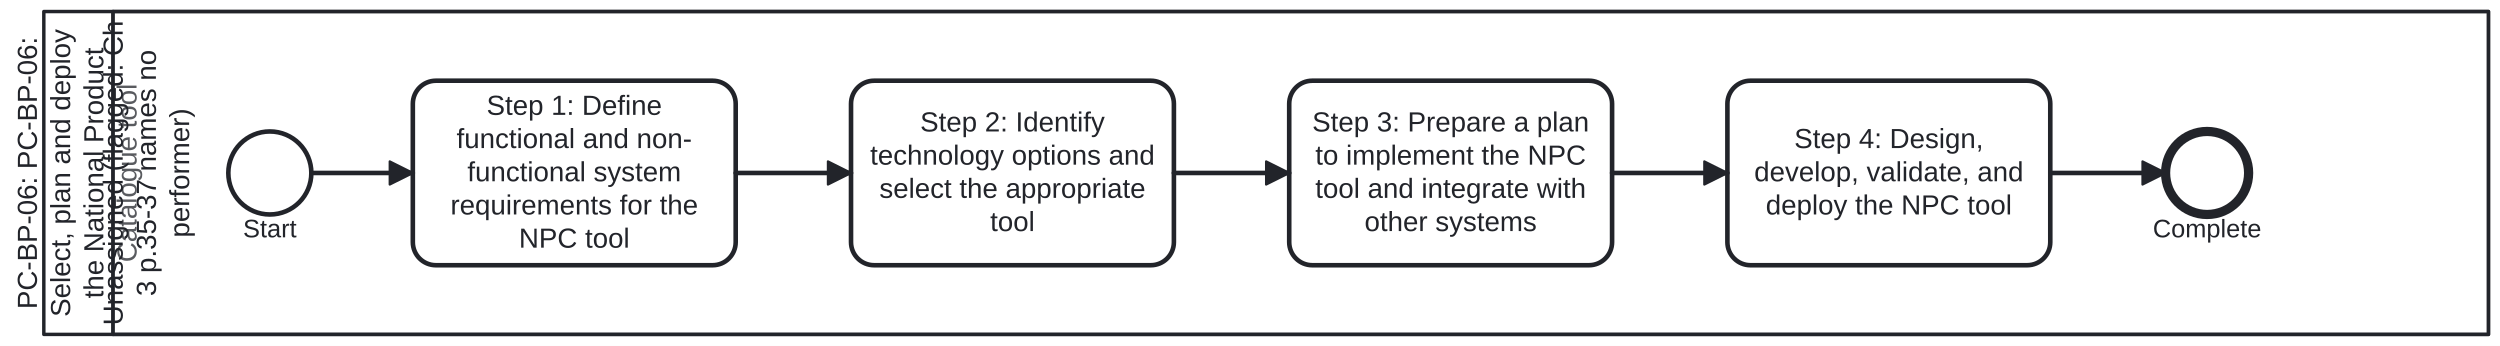
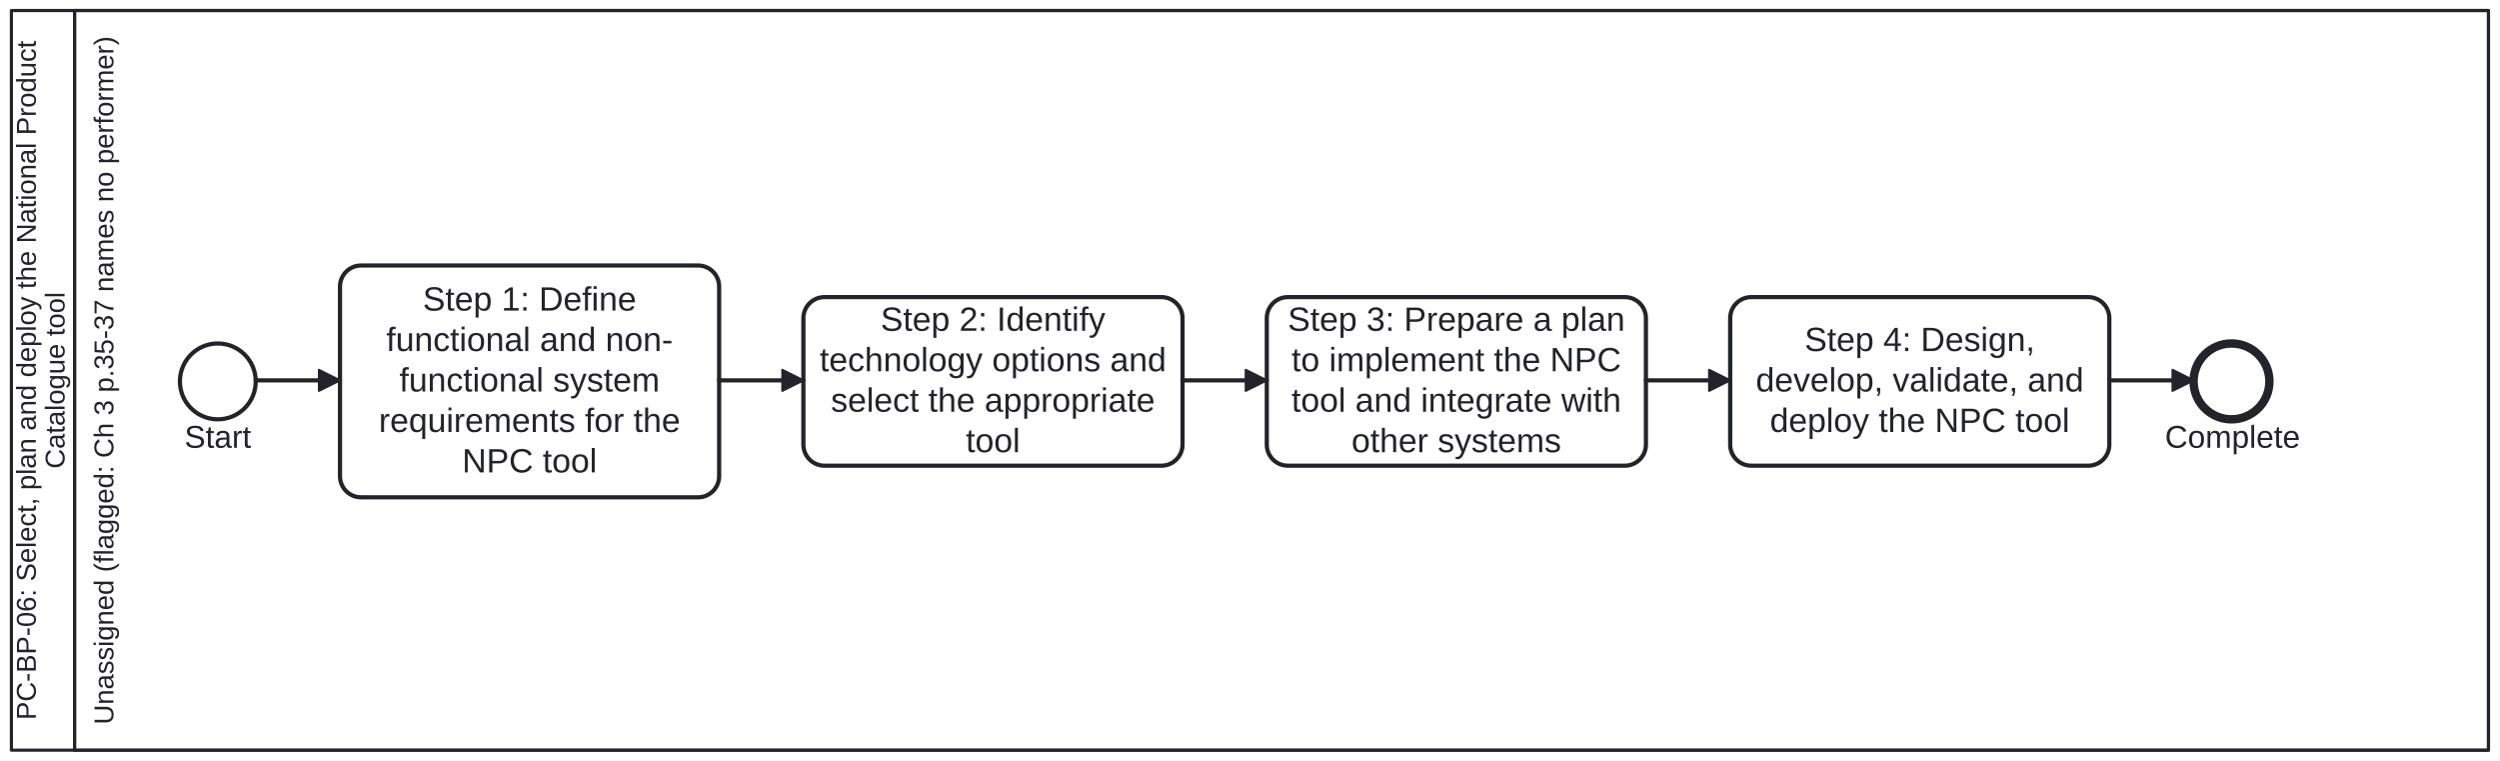
- <svg xmlns="http://www.w3.org/2000/svg" width="100%" style="max-width:100%;height:auto" viewBox="81 55 1084 150" version="1.1">
-   <rect x="81" y="55" width="1084" height="150" fill="#ffffff" />
+ <svg xmlns="http://www.w3.org/2000/svg" width="100%" style="max-width:100%;height:auto" viewBox="94.588 55 1186.412 361" version="1.1">
+   <rect x="94.588" y="55" width="1186.412" height="361" fill="#ffffff" />
  <g class="djs-group">
    <g class="djs-element djs-shape" data-element-id="Participant_PC_BP_06" style="display: block;" transform="matrix(1 0 0 1 100 60)">
      <g class="djs-visual">
-         <rect x="0" y="0" width="1060" height="140" rx="0" ry="0" style="stroke-linecap: round; stroke-linejoin: round; stroke: rgb(34, 36, 42); stroke-width: 1.5px; fill: white; fill-opacity: 0.95;" />
-         <path style="fill: none; stroke-linecap: round; stroke-linejoin: round; stroke: rgb(34, 36, 42); stroke-width: 1.5px;" d="M30,0L30,140" />
-         <text lineHeight="1.2" class="djs-label" style="font-family: Arial, sans-serif; font-size: 12px; font-weight: normal; fill: rgb(34, 36, 42);" transform="matrix(-1.83697e-16 -1 1 -1.83697e-16 0 140)">
-           <tspan x="10.981" y="-3">PC-BP-06: PC-BP-06: </tspan>
-           <tspan x="7.621" y="11.4">Select, plan and deploy </tspan>
-           <tspan x="15.634" y="25.8">the National Product </tspan>
-           <tspan x="31.305" y="40.2">Catalogue tool</tspan>
+         <rect x="0" y="0" width="1176" height="351" rx="0" ry="0" style="stroke-linecap: round; stroke-linejoin: round; stroke: rgb(34, 36, 42); stroke-width: 1.5px; fill: white; fill-opacity: 0.95;" />
+         <path style="fill: none; stroke-linecap: round; stroke-linejoin: round; stroke: rgb(34, 36, 42); stroke-width: 1.5px;" d="M30,0L30,351" />
+         <text lineHeight="1.05" class="djs-label" transform="matrix(-1.83697e-16 -1 1 -1.83697e-16 0 351)" style="font-family: Arial, sans-serif; font-size: 13px; font-weight: normal; fill: rgb(34, 36, 42);">
+           <tspan x="14.349" y="11.588">PC-BP-06: Select, plan and deploy the National Product </tspan>
+           <tspan x="133.58" y="25.238">Catalogue tool</tspan>
        </text>
      </g>
-       <rect class="djs-hit djs-hit-all" x="0" y="0" width="1060" height="140" style="fill: none; stroke-opacity: 0; stroke: white; stroke-width: 15px;" />
+       <rect class="djs-hit djs-hit-all" x="0" y="0" width="1176" height="351" style="fill: none; stroke-opacity: 0; stroke: white; stroke-width: 15px;" />
    </g>
    <g class="djs-children">
      <g class="djs-group">
        <g class="djs-element djs-shape" data-element-id="Lane_1" style="display: block;" transform="matrix(1 0 0 1 130 60)">
          <g class="djs-visual">
-             <rect x="0" y="0" width="1030" height="140" rx="0" ry="0" style="stroke-linecap: round; stroke-linejoin: round; stroke: rgb(34, 36, 42); stroke-width: 1.5px; fill: white; fill-opacity: 0.25;" />
-             <text lineHeight="1.2" class="djs-label" style="font-family: Arial, sans-serif; font-size: 12px; font-weight: normal; fill: rgb(34, 36, 42);" transform="matrix(-1.83697e-16 -1 1 -1.83697e-16 0 140)">
-               <tspan x="3.959" y="4.2">Unassigned (flagged: Ch </tspan>
-               <tspan x="16.63" y="18.6">3 p.35-37 names no </tspan>
-               <tspan x="41.995" y="33">performer)</tspan>
+             <rect x="0" y="0" width="1146" height="351" rx="0" ry="0" style="stroke-linecap: round; stroke-linejoin: round; stroke: rgb(34, 36, 42); stroke-width: 1.5px; fill: white; fill-opacity: 0.25;" />
+             <text lineHeight="1.05" class="djs-label" transform="matrix(-1.83697e-16 -1 1 -1.83697e-16 0 351)" style="font-family: Arial, sans-serif; font-size: 13px; font-weight: normal; fill: rgb(34, 36, 42);">
+               <tspan x="12.188" y="18.413">Unassigned (flagged: Ch 3 p.35-37 names no performer)</tspan>
            </text>
          </g>
-           <rect class="djs-hit djs-hit-all" x="0" y="0" width="1030" height="140" style="fill: none; stroke-opacity: 0; stroke: white; stroke-width: 15px;" />
+           <rect class="djs-hit djs-hit-all" x="0" y="0" width="1146" height="351" style="fill: none; stroke-opacity: 0; stroke: white; stroke-width: 15px;" />
        </g>
      </g>
      <g class="djs-group">
-         <g class="djs-element djs-shape" data-element-id="StartEvent_1" style="display: block;" transform="matrix(1 0 0 1 180 112)">
+         <g class="djs-element djs-shape" data-element-id="StartEvent_1" style="display: block;" transform="matrix(1 0 0 1 180 218)">
          <g class="djs-visual">
            <circle cx="18" cy="18" r="18" style="stroke-linecap: round; stroke-linejoin: round; stroke: rgb(34, 36, 42); stroke-width: 2px; fill: white; fill-opacity: 0.95;" />
          </g>
          <rect class="djs-hit djs-hit-all" x="0" y="0" width="36" height="36" style="fill: none; stroke-opacity: 0; stroke: white; stroke-width: 15px;" />
        </g>
      </g>
      <g class="djs-group">
-         <g class="djs-element djs-shape" data-element-id="StartEvent_1_label" style="display: block;" transform="matrix(1 0 0 1 186 148)">
+         <g class="djs-element djs-shape" data-element-id="StartEvent_1_label" style="display: block;" transform="matrix(1 0 0 1 182 254)">
          <g class="djs-visual">
-             <text lineHeight="1.2" class="djs-label" style="font-family: Arial, sans-serif; font-size: 11px; font-weight: normal; fill: rgb(34, 36, 42);">
-               <tspan x="0.385" y="9.9">Start</tspan>
+             <text lineHeight="1.2" class="djs-label" style="font-family: Arial, sans-serif; font-size: 15px; font-weight: normal; fill: rgb(34, 36, 42);">
+               <tspan x="0.161" y="13.5">Start</tspan>
            </text>
          </g>
-           <rect class="djs-hit djs-hit-all" x="0" y="0" width="24" height="14" style="fill: none; stroke-opacity: 0; stroke: white; stroke-width: 15px;" />
+           <rect class="djs-hit djs-hit-all" x="0" y="0" width="32" height="18" style="fill: none; stroke-opacity: 0; stroke: white; stroke-width: 15px;" />
        </g>
      </g>
      <g class="djs-group">
-         <g class="djs-element djs-shape" data-element-id="Task_1" style="display: block;" transform="matrix(1 0 0 1 260 90)">
+         <g class="djs-element djs-shape" data-element-id="Task_1" style="display: block;" transform="matrix(1 0 0 1 256 181)">
          <g class="djs-visual">
-             <rect x="0" y="0" width="140" height="80" rx="10" ry="10" style="stroke-linecap: round; stroke-linejoin: round; stroke: rgb(34, 36, 42); stroke-width: 2px; fill: white; fill-opacity: 0.95;" />
-             <text lineHeight="1.2" class="djs-label" style="font-family: Arial, sans-serif; font-size: 12px; font-weight: normal; fill: rgb(34, 36, 42);">
-               <tspan x="31.976" y="14.8">Step 1: Define </tspan>
-               <tspan x="18.962" y="29.2">functional and non-</tspan>
-               <tspan x="23.646" y="43.6">functional system </tspan>
-               <tspan x="16.308" y="58">requirements for the </tspan>
-               <tspan x="45.991" y="72.4">NPC tool</tspan>
+             <rect x="0" y="0" width="180" height="110" rx="10" ry="10" style="stroke-linecap: round; stroke-linejoin: round; stroke: rgb(34, 36, 42); stroke-width: 2px; fill: white; fill-opacity: 0.95;" />
+             <text lineHeight="1.2" class="djs-label" style="font-family: Arial, sans-serif; font-size: 16px; font-weight: normal; fill: rgb(34, 36, 42);">
+               <tspan x="39.301" y="21.4">Step 1: Define </tspan>
+               <tspan x="21.949" y="40.6">functional and non-</tspan>
+               <tspan x="28.195" y="59.8">functional system </tspan>
+               <tspan x="18.41" y="79">requirements for the </tspan>
+               <tspan x="57.988" y="98.2">NPC tool</tspan>
            </text>
          </g>
-           <rect class="djs-hit djs-hit-all" x="0" y="0" width="140" height="80" style="fill: none; stroke-opacity: 0; stroke: white; stroke-width: 15px;" />
+           <rect class="djs-hit djs-hit-all" x="0" y="0" width="180" height="110" style="fill: none; stroke-opacity: 0; stroke: white; stroke-width: 15px;" />
        </g>
      </g>
      <g class="djs-group">
-         <g class="djs-element djs-shape" data-element-id="Task_2" style="display: block;" transform="matrix(1 0 0 1 450 90)">
+         <g class="djs-element djs-shape" data-element-id="Task_2" style="display: block;" transform="matrix(1 0 0 1 476 196)">
          <g class="djs-visual">
-             <rect x="0" y="0" width="140" height="80" rx="10" ry="10" style="stroke-linecap: round; stroke-linejoin: round; stroke: rgb(34, 36, 42); stroke-width: 2px; fill: white; fill-opacity: 0.95;" />
-             <text lineHeight="1.2" class="djs-label" style="font-family: Arial, sans-serif; font-size: 12px; font-weight: normal; fill: rgb(34, 36, 42);">
-               <tspan x="29.975" y="22">Step 2: Identify </tspan>
-               <tspan x="8.286" y="36.4">technology options and </tspan>
-               <tspan x="12.297" y="50.8">select the appropriate </tspan>
-               <tspan x="60.326" y="65.2">tool</tspan>
+             <rect x="0" y="0" width="180" height="80" rx="10" ry="10" style="stroke-linecap: round; stroke-linejoin: round; stroke: rgb(34, 36, 42); stroke-width: 2px; fill: white; fill-opacity: 0.95;" />
+             <text lineHeight="1.2" class="djs-label" style="font-family: Arial, sans-serif; font-size: 16px; font-weight: normal; fill: rgb(34, 36, 42);">
+               <tspan x="36.633" y="16">Step 2: Identify </tspan>
+               <tspan x="7.715" y="35.2">technology options and </tspan>
+               <tspan x="13.062" y="54.4">select the appropriate </tspan>
+               <tspan x="77.102" y="73.6">tool</tspan>
            </text>
          </g>
-           <rect class="djs-hit djs-hit-all" x="0" y="0" width="140" height="80" style="fill: none; stroke-opacity: 0; stroke: white; stroke-width: 15px;" />
+           <rect class="djs-hit djs-hit-all" x="0" y="0" width="180" height="80" style="fill: none; stroke-opacity: 0; stroke: white; stroke-width: 15px;" />
        </g>
      </g>
      <g class="djs-group">
-         <g class="djs-element djs-shape" data-element-id="Task_3" style="display: block;" transform="matrix(1 0 0 1 640 90)">
+         <g class="djs-element djs-shape" data-element-id="Task_3" style="display: block;" transform="matrix(1 0 0 1 696 196)">
          <g class="djs-visual">
-             <rect x="0" y="0" width="140" height="80" rx="10" ry="10" style="stroke-linecap: round; stroke-linejoin: round; stroke: rgb(34, 36, 42); stroke-width: 2px; fill: white; fill-opacity: 0.95;" />
-             <text lineHeight="1.2" class="djs-label" style="font-family: Arial, sans-serif; font-size: 12px; font-weight: normal; fill: rgb(34, 36, 42);">
-               <tspan x="9.959" y="22">Step 3: Prepare a plan </tspan>
-               <tspan x="11.31" y="36.4">to implement the NPC </tspan>
-               <tspan x="11.295" y="50.8">tool and integrate with</tspan>
-               <tspan x="32.655" y="65.2">other systems</tspan>
+             <rect x="0" y="0" width="180" height="80" rx="10" ry="10" style="stroke-linecap: round; stroke-linejoin: round; stroke: rgb(34, 36, 42); stroke-width: 2px; fill: white; fill-opacity: 0.95;" />
+             <text lineHeight="1.2" class="djs-label" style="font-family: Arial, sans-serif; font-size: 16px; font-weight: normal; fill: rgb(34, 36, 42);">
+               <tspan x="9.945" y="16">Step 3: Prepare a plan</tspan>
+               <tspan x="11.746" y="35.2">to implement the NPC </tspan>
+               <tspan x="11.727" y="54.4">tool and integrate with</tspan>
+               <tspan x="40.207" y="73.6">other systems</tspan>
            </text>
          </g>
-           <rect class="djs-hit djs-hit-all" x="0" y="0" width="140" height="80" style="fill: none; stroke-opacity: 0; stroke: white; stroke-width: 15px;" />
+           <rect class="djs-hit djs-hit-all" x="0" y="0" width="180" height="80" style="fill: none; stroke-opacity: 0; stroke: white; stroke-width: 15px;" />
        </g>
      </g>
      <g class="djs-group">
-         <g class="djs-element djs-shape" data-element-id="Task_4" style="display: block;" transform="matrix(1 0 0 1 830 90)">
+         <g class="djs-element djs-shape" data-element-id="Task_4" style="display: block;" transform="matrix(1 0 0 1 916 196)">
          <g class="djs-visual">
-             <rect x="0" y="0" width="140" height="80" rx="10" ry="10" style="stroke-linecap: round; stroke-linejoin: round; stroke: rgb(34, 36, 42); stroke-width: 2px; fill: white; fill-opacity: 0.95;" />
-             <text lineHeight="1.2" class="djs-label" style="font-family: Arial, sans-serif; font-size: 12px; font-weight: normal; fill: rgb(34, 36, 42);">
-               <tspan x="28.976" y="29.2">Step 4: Design, </tspan>
-               <tspan x="11.623" y="43.6">develop, validate, and </tspan>
-               <tspan x="16.636" y="58">deploy the NPC tool</tspan>
+             <rect x="0" y="0" width="180" height="80" rx="10" ry="10" style="stroke-linecap: round; stroke-linejoin: round; stroke: rgb(34, 36, 42); stroke-width: 2px; fill: white; fill-opacity: 0.95;" />
+             <text lineHeight="1.2" class="djs-label" style="font-family: Arial, sans-serif; font-size: 16px; font-weight: normal; fill: rgb(34, 36, 42);">
+               <tspan x="35.301" y="25.6">Step 4: Design, </tspan>
+               <tspan x="12.164" y="44.8">develop, validate, and </tspan>
+               <tspan x="18.848" y="64">deploy the NPC tool</tspan>
            </text>
          </g>
-           <rect class="djs-hit djs-hit-all" x="0" y="0" width="140" height="80" style="fill: none; stroke-opacity: 0; stroke: white; stroke-width: 15px;" />
+           <rect class="djs-hit djs-hit-all" x="0" y="0" width="180" height="80" style="fill: none; stroke-opacity: 0; stroke: white; stroke-width: 15px;" />
        </g>
      </g>
      <g class="djs-group">
-         <g class="djs-element djs-shape" data-element-id="EndEvent_1" style="display: block;" transform="matrix(1 0 0 1 1020 112)">
+         <g class="djs-element djs-shape" data-element-id="EndEvent_1" style="display: block;" transform="matrix(1 0 0 1 1136 218)">
          <g class="djs-visual">
            <circle cx="18" cy="18" r="18" style="stroke-linecap: round; stroke-linejoin: round; stroke: rgb(34, 36, 42); stroke-width: 4px; fill: white; fill-opacity: 0.95;" />
          </g>
          <rect class="djs-hit djs-hit-all" x="0" y="0" width="36" height="36" style="fill: none; stroke-opacity: 0; stroke: white; stroke-width: 15px;" />
        </g>
      </g>
      <g class="djs-group">
-         <g class="djs-element djs-shape" data-element-id="EndEvent_1_label" style="display: block;" transform="matrix(1 0 0 1 1014 148)">
+         <g class="djs-element djs-shape" data-element-id="EndEvent_1_label" style="display: block;" transform="matrix(1 0 0 1 1122 254)">
          <g class="djs-visual">
-             <text lineHeight="1.2" class="djs-label" style="font-family: Arial, sans-serif; font-size: 11px; font-weight: normal; fill: rgb(34, 36, 42);">
-               <tspan x="0.461" y="9.9">Complete</tspan>
+             <text lineHeight="1.2" class="djs-label" style="font-family: Arial, sans-serif; font-size: 15px; font-weight: normal; fill: rgb(34, 36, 42);">
+               <tspan x="0.402" y="13.5">Complete</tspan>
            </text>
          </g>
-           <rect class="djs-hit djs-hit-all" x="0" y="0" width="48" height="14" style="fill: none; stroke-opacity: 0; stroke: white; stroke-width: 15px;" />
+           <rect class="djs-hit djs-hit-all" x="0" y="0" width="65" height="18" style="fill: none; stroke-opacity: 0; stroke: white; stroke-width: 15px;" />
        </g>
      </g>
      <g class="djs-group">
        <g class="djs-element djs-connection" data-element-id="Flow_0" style="display: block;">
          <g class="djs-visual">
            <defs>
              <marker id="bpmn-marker-1" viewBox="0 0 20 20" refX="11" refY="10" markerWidth="10" markerHeight="10" orient="auto">
                <path d="M 1 5 L 11 10 L 1 15 Z" style="stroke-linecap: round; stroke-linejoin: round; stroke: rgb(34, 36, 42); stroke-width: 1px; fill: rgb(34, 36, 42);" />
              </marker>
            </defs>
-             <path data-corner-radius="5" style="fill: none; stroke-linecap: round; stroke-linejoin: round; stroke: rgb(34, 36, 42); stroke-width: 2px; marker-end: url('#bpmn-marker-1');" d="M216,130L260,130" />
+             <path data-corner-radius="5" style="fill: none; stroke-linecap: round; stroke-linejoin: round; stroke: rgb(34, 36, 42); stroke-width: 2px; marker-end: url('#bpmn-marker-1');" d="M216,235.5L256,235.5" />
          </g>
-           <path d="M216,130L260,130" class="djs-hit djs-hit-stroke" style="fill: none; stroke-opacity: 0; stroke: white; stroke-width: 15px;" />
+           <path d="M216,235.5L256,235.5" class="djs-hit djs-hit-stroke" style="fill: none; stroke-opacity: 0; stroke: white; stroke-width: 15px;" />
        </g>
      </g>
      <g class="djs-group">
        <g class="djs-element djs-connection" data-element-id="Flow_1" style="display: block;">
          <g class="djs-visual">
            <defs>
              <marker id="bpmn-marker-2" viewBox="0 0 20 20" refX="11" refY="10" markerWidth="10" markerHeight="10" orient="auto">
                <path d="M 1 5 L 11 10 L 1 15 Z" style="stroke-linecap: round; stroke-linejoin: round; stroke: rgb(34, 36, 42); stroke-width: 1px; fill: rgb(34, 36, 42);" />
              </marker>
            </defs>
-             <path data-corner-radius="5" style="fill: none; stroke-linecap: round; stroke-linejoin: round; stroke: rgb(34, 36, 42); stroke-width: 2px; marker-end: url('#bpmn-marker-2');" d="M400,130L450,130" />
+             <path data-corner-radius="5" style="fill: none; stroke-linecap: round; stroke-linejoin: round; stroke: rgb(34, 36, 42); stroke-width: 2px; marker-end: url('#bpmn-marker-2');" d="M436,235.5L476,235.5" />
          </g>
-           <path d="M400,130L450,130" class="djs-hit djs-hit-stroke" style="fill: none; stroke-opacity: 0; stroke: white; stroke-width: 15px;" />
+           <path d="M436,235.5L476,235.5" class="djs-hit djs-hit-stroke" style="fill: none; stroke-opacity: 0; stroke: white; stroke-width: 15px;" />
        </g>
      </g>
      <g class="djs-group">
        <g class="djs-element djs-connection" data-element-id="Flow_2" style="display: block;">
          <g class="djs-visual">
            <defs>
              <marker id="bpmn-marker-3" viewBox="0 0 20 20" refX="11" refY="10" markerWidth="10" markerHeight="10" orient="auto">
                <path d="M 1 5 L 11 10 L 1 15 Z" style="stroke-linecap: round; stroke-linejoin: round; stroke: rgb(34, 36, 42); stroke-width: 1px; fill: rgb(34, 36, 42);" />
              </marker>
            </defs>
-             <path data-corner-radius="5" style="fill: none; stroke-linecap: round; stroke-linejoin: round; stroke: rgb(34, 36, 42); stroke-width: 2px; marker-end: url('#bpmn-marker-3');" d="M590,130L640,130" />
+             <path data-corner-radius="5" style="fill: none; stroke-linecap: round; stroke-linejoin: round; stroke: rgb(34, 36, 42); stroke-width: 2px; marker-end: url('#bpmn-marker-3');" d="M656,235.5L696,235.5" />
          </g>
-           <path d="M590,130L640,130" class="djs-hit djs-hit-stroke" style="fill: none; stroke-opacity: 0; stroke: white; stroke-width: 15px;" />
+           <path d="M656,235.5L696,235.5" class="djs-hit djs-hit-stroke" style="fill: none; stroke-opacity: 0; stroke: white; stroke-width: 15px;" />
        </g>
      </g>
      <g class="djs-group">
        <g class="djs-element djs-connection" data-element-id="Flow_3" style="display: block;">
          <g class="djs-visual">
            <defs>
              <marker id="bpmn-marker-4" viewBox="0 0 20 20" refX="11" refY="10" markerWidth="10" markerHeight="10" orient="auto">
                <path d="M 1 5 L 11 10 L 1 15 Z" style="stroke-linecap: round; stroke-linejoin: round; stroke: rgb(34, 36, 42); stroke-width: 1px; fill: rgb(34, 36, 42);" />
              </marker>
            </defs>
-             <path data-corner-radius="5" style="fill: none; stroke-linecap: round; stroke-linejoin: round; stroke: rgb(34, 36, 42); stroke-width: 2px; marker-end: url('#bpmn-marker-4');" d="M780,130L830,130" />
+             <path data-corner-radius="5" style="fill: none; stroke-linecap: round; stroke-linejoin: round; stroke: rgb(34, 36, 42); stroke-width: 2px; marker-end: url('#bpmn-marker-4');" d="M876,235.5L916,235.5" />
          </g>
-           <path d="M780,130L830,130" class="djs-hit djs-hit-stroke" style="fill: none; stroke-opacity: 0; stroke: white; stroke-width: 15px;" />
+           <path d="M876,235.5L916,235.5" class="djs-hit djs-hit-stroke" style="fill: none; stroke-opacity: 0; stroke: white; stroke-width: 15px;" />
        </g>
      </g>
      <g class="djs-group">
        <g class="djs-element djs-connection" data-element-id="Flow_4" style="display: block;">
          <g class="djs-visual">
            <defs>
              <marker id="bpmn-marker-5" viewBox="0 0 20 20" refX="11" refY="10" markerWidth="10" markerHeight="10" orient="auto">
                <path d="M 1 5 L 11 10 L 1 15 Z" style="stroke-linecap: round; stroke-linejoin: round; stroke: rgb(34, 36, 42); stroke-width: 1px; fill: rgb(34, 36, 42);" />
              </marker>
            </defs>
-             <path data-corner-radius="5" style="fill: none; stroke-linecap: round; stroke-linejoin: round; stroke: rgb(34, 36, 42); stroke-width: 2px; marker-end: url('#bpmn-marker-5');" d="M970,130L1020,130" />
+             <path data-corner-radius="5" style="fill: none; stroke-linecap: round; stroke-linejoin: round; stroke: rgb(34, 36, 42); stroke-width: 2px; marker-end: url('#bpmn-marker-5');" d="M1096,235.5L1136,235.5" />
          </g>
-           <path d="M970,130L1020,130" class="djs-hit djs-hit-stroke" style="fill: none; stroke-opacity: 0; stroke: white; stroke-width: 15px;" />
+           <path d="M1096,235.5L1136,235.5" class="djs-hit djs-hit-stroke" style="fill: none; stroke-opacity: 0; stroke: white; stroke-width: 15px;" />
        </g>
      </g>
    </g>
  </g>
</svg>
